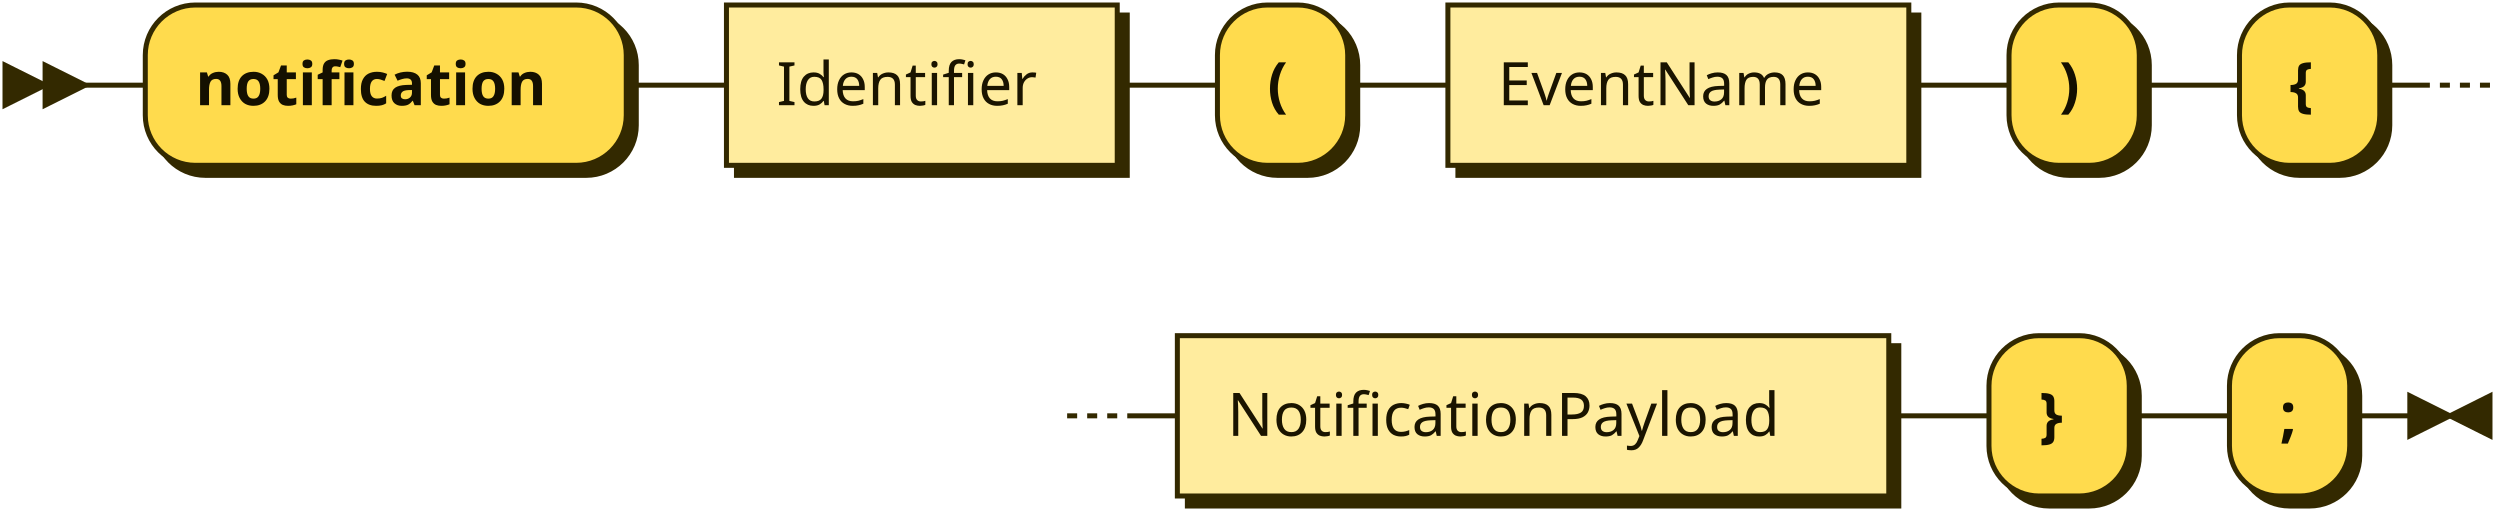
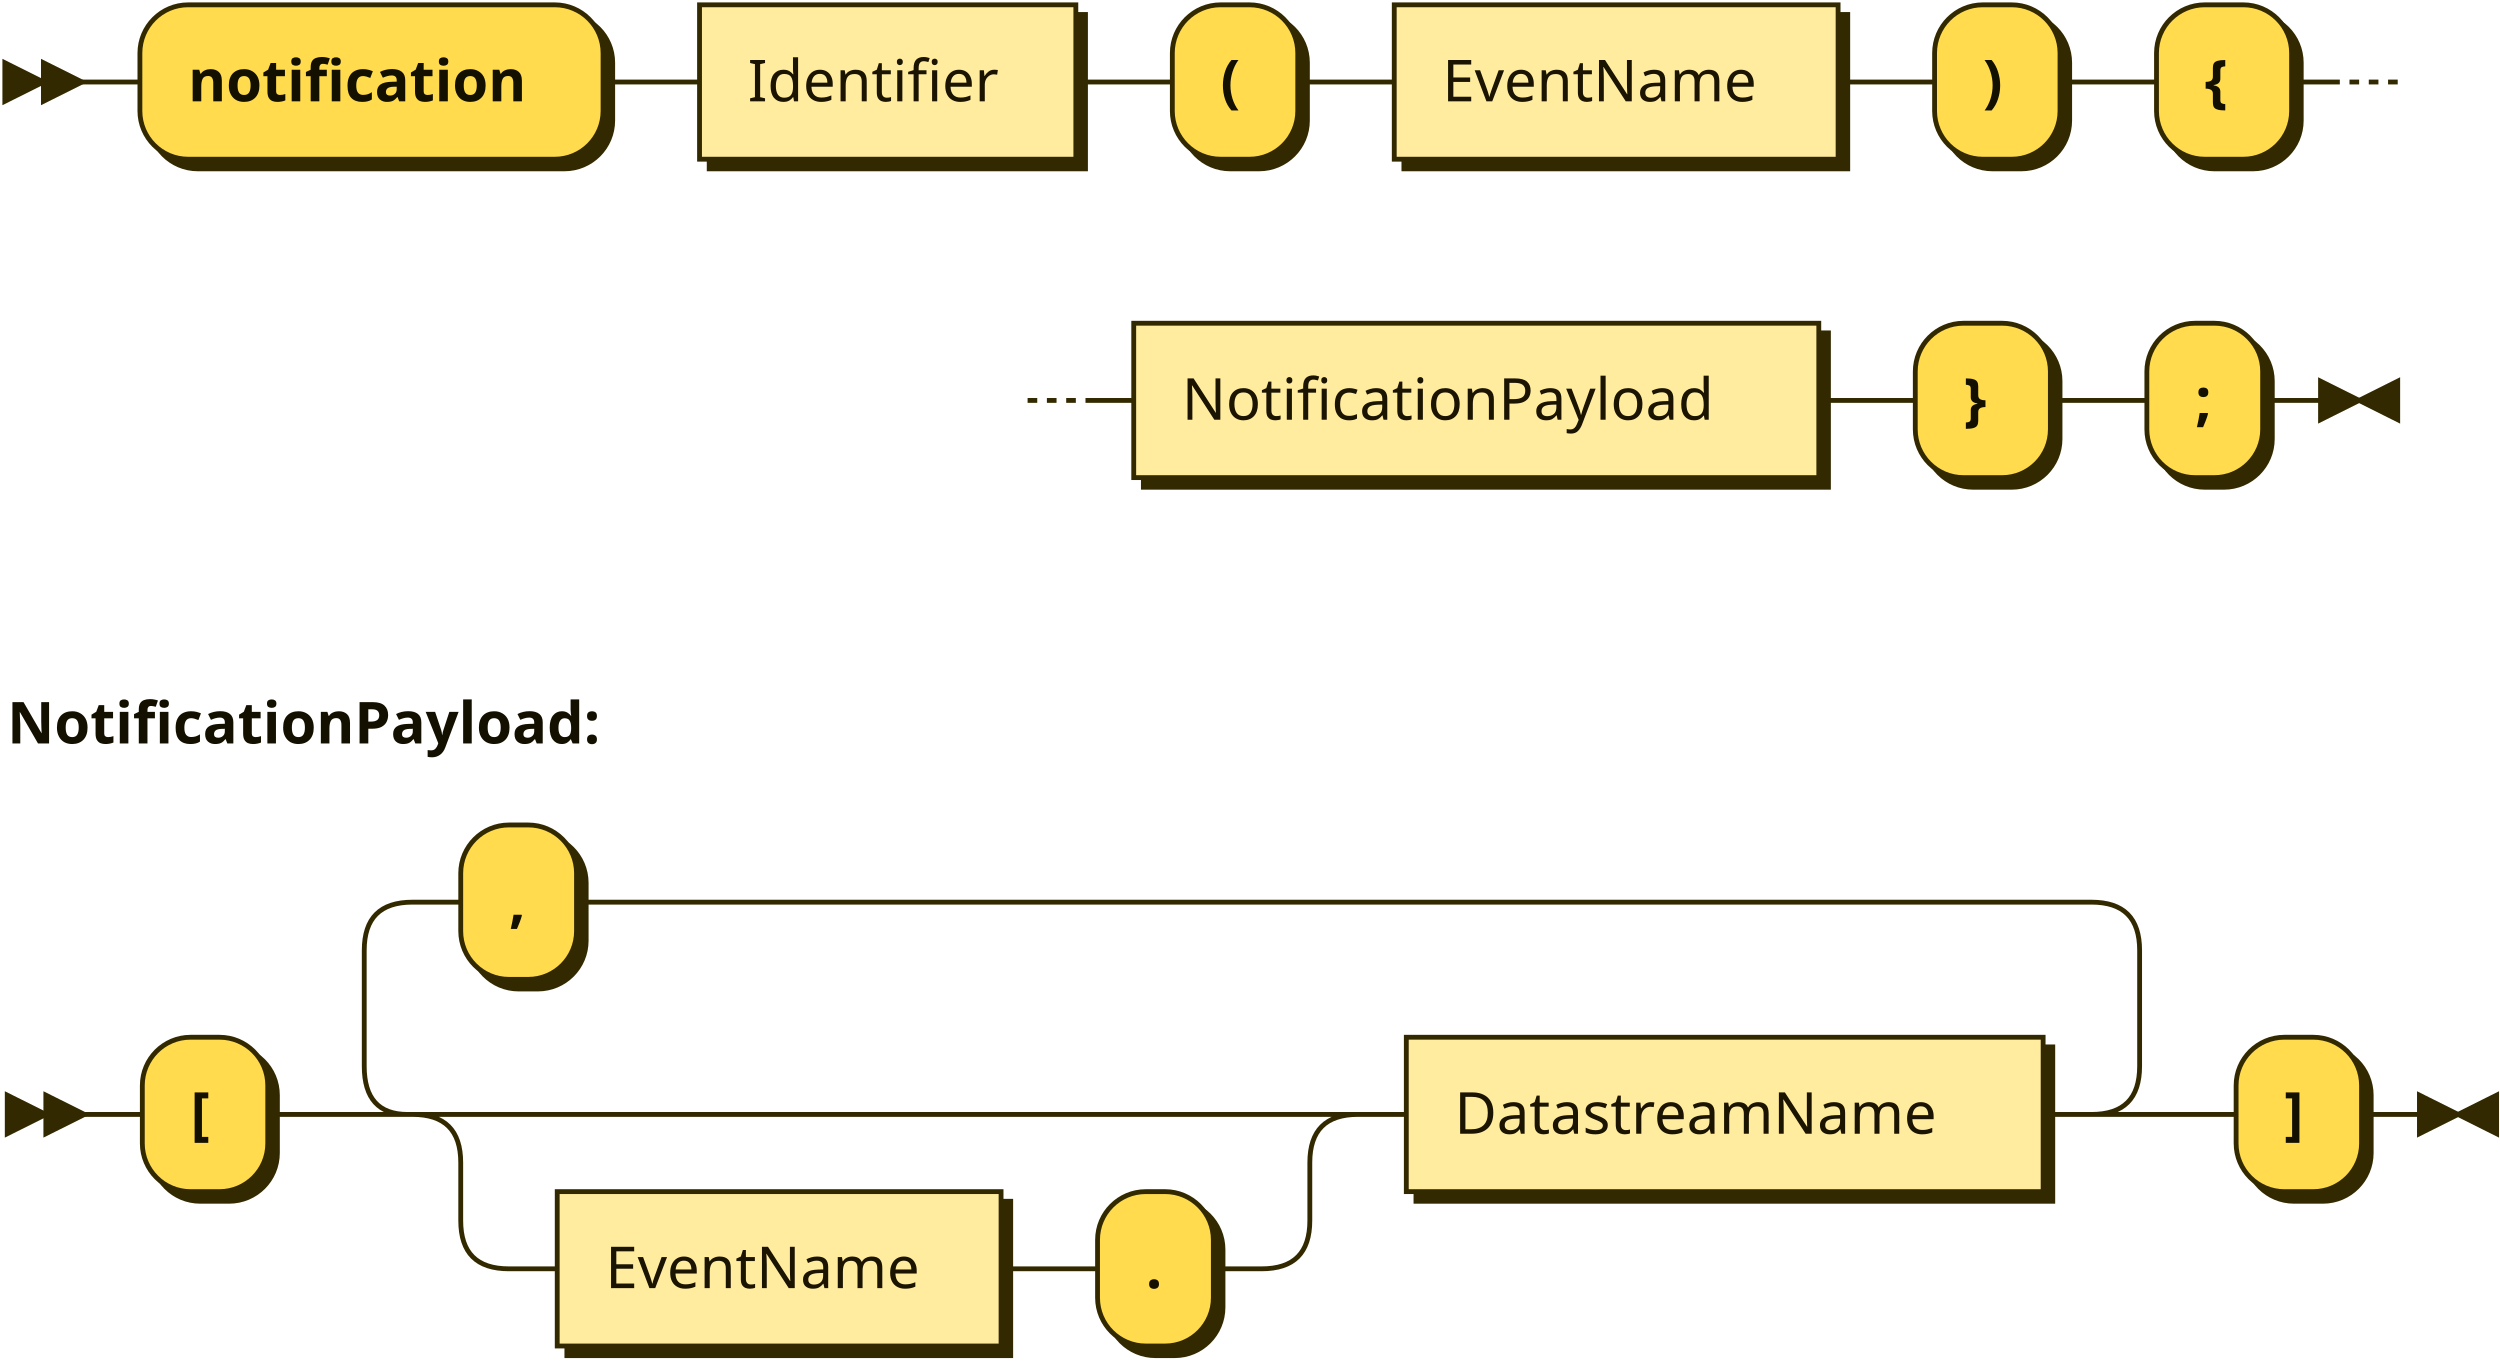
- <svg xmlns="http://www.w3.org/2000/svg" xmlns:xlink="http://www.w3.org/1999/xlink" width="499" height="103">
+ <svg xmlns="http://www.w3.org/2000/svg" xmlns:xlink="http://www.w3.org/1999/xlink" id="Layer_1" data-name="Layer 1" version="1.1" viewBox="0 0 518.2 283.6">
  <defs>
-     <style type="text/css">
-     @namespace "http://www.w3.org/2000/svg";
-     .line                 {fill: none; stroke: #332900; stroke-width: 1;}
-     .bold-line            {stroke: #141000; shape-rendering: crispEdges; stroke-width: 2;}
-     .thin-line            {stroke: #1F1800; shape-rendering: crispEdges}
-     .filled               {fill: #332900; stroke: none;}
-     text.terminal         {font-family: Verdana, Sans-serif;
-                             font-size: 12px;
-                             fill: #141000;
-                             font-weight: bold;
-                           }
-     text.nonterminal      {font-family: Verdana, Sans-serif;
-                             font-size: 12px;
-                             fill: #1A1400;
-                             font-weight: normal;
-                           }
-     text.regexp           {font-family: Verdana, Sans-serif;
-                             font-size: 12px;
-                             fill: #1F1800;
-                             font-weight: normal;
-                           }
-     rect, circle, polygon {fill: #332900; stroke: #332900;}
-     rect.terminal         {fill: #FFDB4D; stroke: #332900; stroke-width: 1;}
-     rect.nonterminal      {fill: #FFEC9E; stroke: #332900; stroke-width: 1;}
-     rect.text             {fill: none; stroke: none;}
-     polygon.regexp        {fill: #FFF4C7; stroke: #332900; stroke-width: 1;}
-   </style>
+     <style>
+       .cls-1 {
+         fill: #1a1400;
+         font-family: Verdana, Verdana;
+       }
+ 
+       .cls-1, .cls-2 {
+         font-size: 12px;
+         isolation: isolate;
+       }
+ 
+       .cls-3 {
+         fill: #332900;
+       }
+ 
+       .cls-3, .cls-4, .cls-5, .cls-6 {
+         stroke: #332900;
+       }
+ 
+       .cls-2 {
+         fill: #141000;
+         font-family: Verdana-Bold, Verdana;
+         font-weight: 700;
+       }
+ 
+       .cls-4 {
+         fill: #ffdb4d;
+       }
+ 
+       .cls-5 {
+         fill: #ffec9e;
+       }
+ 
+       .cls-6 {
+         fill: none;
+       }
+     </style>
  </defs>
-   <polygon points="9 17 1 13 1 21" />
-   <polygon points="17 17 9 13 9 21" />
-   <rect x="31" y="3" width="96" height="32" rx="10" />
-   <rect x="29" y="1" width="96" height="32" class="terminal" rx="10" />
-   <text class="terminal" x="39" y="21">notification</text>
-   <a xlink:href="#Identifier" xlink:title="Identifier">
-     <rect x="147" y="3" width="78" height="32" />
-     <rect x="145" y="1" width="78" height="32" class="nonterminal" />
-     <text class="nonterminal" x="155" y="21">Identifier</text>
+   <polygon class="cls-3" points="9 17 1 13 1 21 9 17" />
+   <polygon class="cls-3" points="17 17 9 13 9 21 17 17" />
+   <rect class="cls-3" x="31" y="3" width="96" height="32" rx="10" ry="10" />
+   <rect class="cls-4" x="29" y="1" width="96" height="32" rx="10" ry="10" />
+   <text class="cls-2" transform="translate(39 21)">
+     <tspan x="0" y="0">notification</tspan>
+   </text>
+   <a xlink:href="#Identifier">
+     <g>
+       <rect class="cls-3" x="147" y="3" width="78" height="32" />
+       <rect class="cls-5" x="145" y="1" width="78" height="32" />
+       <text class="cls-1" transform="translate(155 21)">
+         <tspan x="0" y="0">Identifier</tspan>
+       </text>
+     </g>
  </a>
-   <rect x="245" y="3" width="26" height="32" rx="10" />
-   <rect x="243" y="1" width="26" height="32" class="terminal" rx="10" />
-   <text class="terminal" x="253" y="21">(</text>
-   <a xlink:href="#EventName" xlink:title="EventName">
-     <rect x="291" y="3" width="92" height="32" />
-     <rect x="289" y="1" width="92" height="32" class="nonterminal" />
-     <text class="nonterminal" x="299" y="21">EventName</text>
+   <rect class="cls-3" x="245" y="3" width="26" height="32" rx="10" ry="10" />
+   <rect class="cls-4" x="243" y="1" width="26" height="32" rx="10" ry="10" />
+   <text class="cls-2" transform="translate(253 21)">
+     <tspan x="0" y="0">(</tspan>
+   </text>
+   <a xlink:href="#EventName">
+     <g>
+       <rect class="cls-3" x="291" y="3" width="92" height="32" />
+       <rect class="cls-5" x="289" y="1" width="92" height="32" />
+       <text class="cls-1" transform="translate(299 21)">
+         <tspan x="0" y="0">EventName</tspan>
+       </text>
+     </g>
  </a>
-   <rect x="403" y="3" width="26" height="32" rx="10" />
-   <rect x="401" y="1" width="26" height="32" class="terminal" rx="10" />
-   <text class="terminal" x="411" y="21">)</text>
-   <rect x="449" y="3" width="28" height="32" rx="10" />
-   <rect x="447" y="1" width="28" height="32" class="terminal" rx="10" />
-   <text class="terminal" x="457" y="21">{</text>
-   <a xlink:href="#NotificationPayload" xlink:title="NotificationPayload">
-     <rect x="237" y="69" width="142" height="32" />
-     <rect x="235" y="67" width="142" height="32" class="nonterminal" />
-     <text class="nonterminal" x="245" y="87">NotificationPayload</text>
+   <rect class="cls-3" x="403" y="3" width="26" height="32" rx="10" ry="10" />
+   <rect class="cls-4" x="401" y="1" width="26" height="32" rx="10" ry="10" />
+   <text class="cls-2" transform="translate(411 21)">
+     <tspan x="0" y="0">)</tspan>
+   </text>
+   <rect class="cls-3" x="449" y="3" width="28" height="32" rx="10" ry="10" />
+   <rect class="cls-4" x="447" y="1" width="28" height="32" rx="10" ry="10" />
+   <text class="cls-2" transform="translate(457 21)">
+     <tspan x="0" y="0">{</tspan>
+   </text>
+   <a xlink:href="#NotificationPayload">
+     <g>
+       <rect class="cls-3" x="237" y="69" width="142" height="32" />
+       <rect class="cls-5" x="235" y="67" width="142" height="32" />
+       <text class="cls-1" transform="translate(245 87)">
+         <tspan x="0" y="0">NotificationPayload</tspan>
+       </text>
+     </g>
  </a>
-   <rect x="399" y="69" width="28" height="32" rx="10" />
-   <rect x="397" y="67" width="28" height="32" class="terminal" rx="10" />
-   <text class="terminal" x="407" y="87">}</text>
-   <rect x="447" y="69" width="24" height="32" rx="10" />
-   <rect x="445" y="67" width="24" height="32" class="terminal" rx="10" />
-   <text class="terminal" x="455" y="87">;</text>
-   <path class="line" d="m17 17 h2 m0 0 h10 m96 0 h10 m0 0 h10 m78 0 h10 m0 0 h10 m26 0 h10 m0 0 h10 m92 0 h10 m0 0 h10 m26 0 h10 m0 0 h10 m28 0 h10 m2 0 l2 0 m2 0 l2 0 m2 0 l2 0 m-284 66 l2 0 m2 0 l2 0 m2 0 l2 0 m2 0 h10 m142 0 h10 m0 0 h10 m28 0 h10 m0 0 h10 m24 0 h10 m3 0 h-3" />
-   <polygon points="489 83 497 79 497 87" />
-   <polygon points="489 83 481 79 481 87" />
+   <rect class="cls-3" x="399" y="69" width="28" height="32" rx="10" ry="10" />
+   <rect class="cls-4" x="397" y="67" width="28" height="32" rx="10" ry="10" />
+   <text class="cls-2" transform="translate(407 87)">
+     <tspan x="0" y="0">}</tspan>
+   </text>
+   <rect class="cls-3" x="447" y="69" width="24" height="32" rx="10" ry="10" />
+   <rect class="cls-4" x="445" y="67" width="24" height="32" rx="10" ry="10" />
+   <text class="cls-2" transform="translate(455 87)">
+     <tspan x="0" y="0">;</tspan>
+   </text>
+   <path class="cls-6" d="M17,17h2M19,17h10M125,17h10M135,17h10M223,17h10M233,17h10M269,17h10M279,17h10M381,17h10M391,17h10M427,17h10M437,17h10M475,17h10M487,17h2M491,17h2M495,17h2M213,83h2M217,83h2M221,83h2M225,83h10M377,83h10M387,83h10M425,83h10M435,83h10M469,83h10M482,83h-3" />
+   <polygon class="cls-3" points="489 83 497 79 497 87 489 83" />
+   <polygon class="cls-3" points="489 83 481 79 481 87 489 83" />
+   <polygon class="cls-3" points="9.5 231 1.5 227 1.5 235 9.5 231" />
+   <polygon class="cls-3" points="17.5 231 9.5 227 9.5 235 17.5 231" />
+   <rect class="cls-3" x="31.5" y="217" width="26" height="32" rx="10" ry="10" />
+   <rect class="cls-4" x="29.5" y="215" width="26" height="32" rx="10" ry="10" />
+   <text class="cls-2" transform="translate(39.5 235)">
+     <tspan x="0" y="0">[</tspan>
+   </text>
+   <a xlink:href="#EventName">
+     <g>
+       <rect class="cls-3" x="117.5" y="249" width="92" height="32" />
+       <rect class="cls-5" x="115.5" y="247" width="92" height="32" />
+       <text class="cls-1" transform="translate(125.5 267)">
+         <tspan x="0" y="0">EventName</tspan>
+       </text>
+     </g>
+   </a>
+   <rect class="cls-3" x="229.5" y="249" width="24" height="32" rx="10" ry="10" />
+   <rect class="cls-4" x="227.5" y="247" width="24" height="32" rx="10" ry="10" />
+   <text class="cls-2" transform="translate(237.5 267)">
+     <tspan x="0" y="0">.</tspan>
+   </text>
+   <a xlink:href="#DatastreamName">
+     <g>
+       <rect class="cls-3" x="293.5" y="217" width="132" height="32" />
+       <rect class="cls-5" x="291.5" y="215" width="132" height="32" />
+       <text class="cls-1" transform="translate(301.5 235)">
+         <tspan x="0" y="0">DatastreamName</tspan>
+       </text>
+     </g>
+   </a>
+   <rect class="cls-3" x="97.5" y="173" width="24" height="32" rx="10" ry="10" />
+   <rect class="cls-4" x="95.5" y="171" width="24" height="32" rx="10" ry="10" />
+   <text class="cls-2" transform="translate(105.5 191)">
+     <tspan x="0" y="0">,</tspan>
+   </text>
+   <rect class="cls-3" x="465.5" y="217" width="26" height="32" rx="10" ry="10" />
+   <rect class="cls-4" x="463.5" y="215" width="26" height="32" rx="10" ry="10" />
+   <text class="cls-2" transform="translate(473.5 235)">
+     <tspan x="0" y="0">]</tspan>
+   </text>
+   <path class="cls-6" d="M17.5,231h2M19.5,231h10M55.5,231h10M105.5,231h10M115.5,231h146M85.5,231h20M261.5,231h20M85.5,231c6.7,0,10,3.3,10,10M271.5,241c0-6.7,3.3-10,10-10M95.5,241v12M271.5,253v-12M95.5,253c0,6.7,3.3,10,10,10M261.5,263c6.7,0,10-3.3,10-10M105.5,263h10M207.5,263h10M217.5,263h10M251.5,263h10M281.5,231h10M423.5,231h10M65.5,231h20M84.5,231c-6,0-9-3.3-9-10v-24c0-6.7,3.3-10,10-10M433.5,231h20M433.5,231c6.7,0,10-3.3,10-10v-24c0-6.7-3.3-10-10-10M85.5,187h10M119.5,187h10M129.5,187h304M453.5,231h10M489.5,231h10M502.5,231h-3" />
+   <polygon class="cls-3" points="509.5 231 517.5 227 517.5 235 509.5 231" />
+   <polygon class="cls-3" points="509.5 231 501.5 227 501.5 235 509.5 231" />
+   <text class="cls-2" transform="translate(1.5 154.1)">
+     <tspan x="0" y="0">NotificationPayload:</tspan>
+   </text>
</svg>
